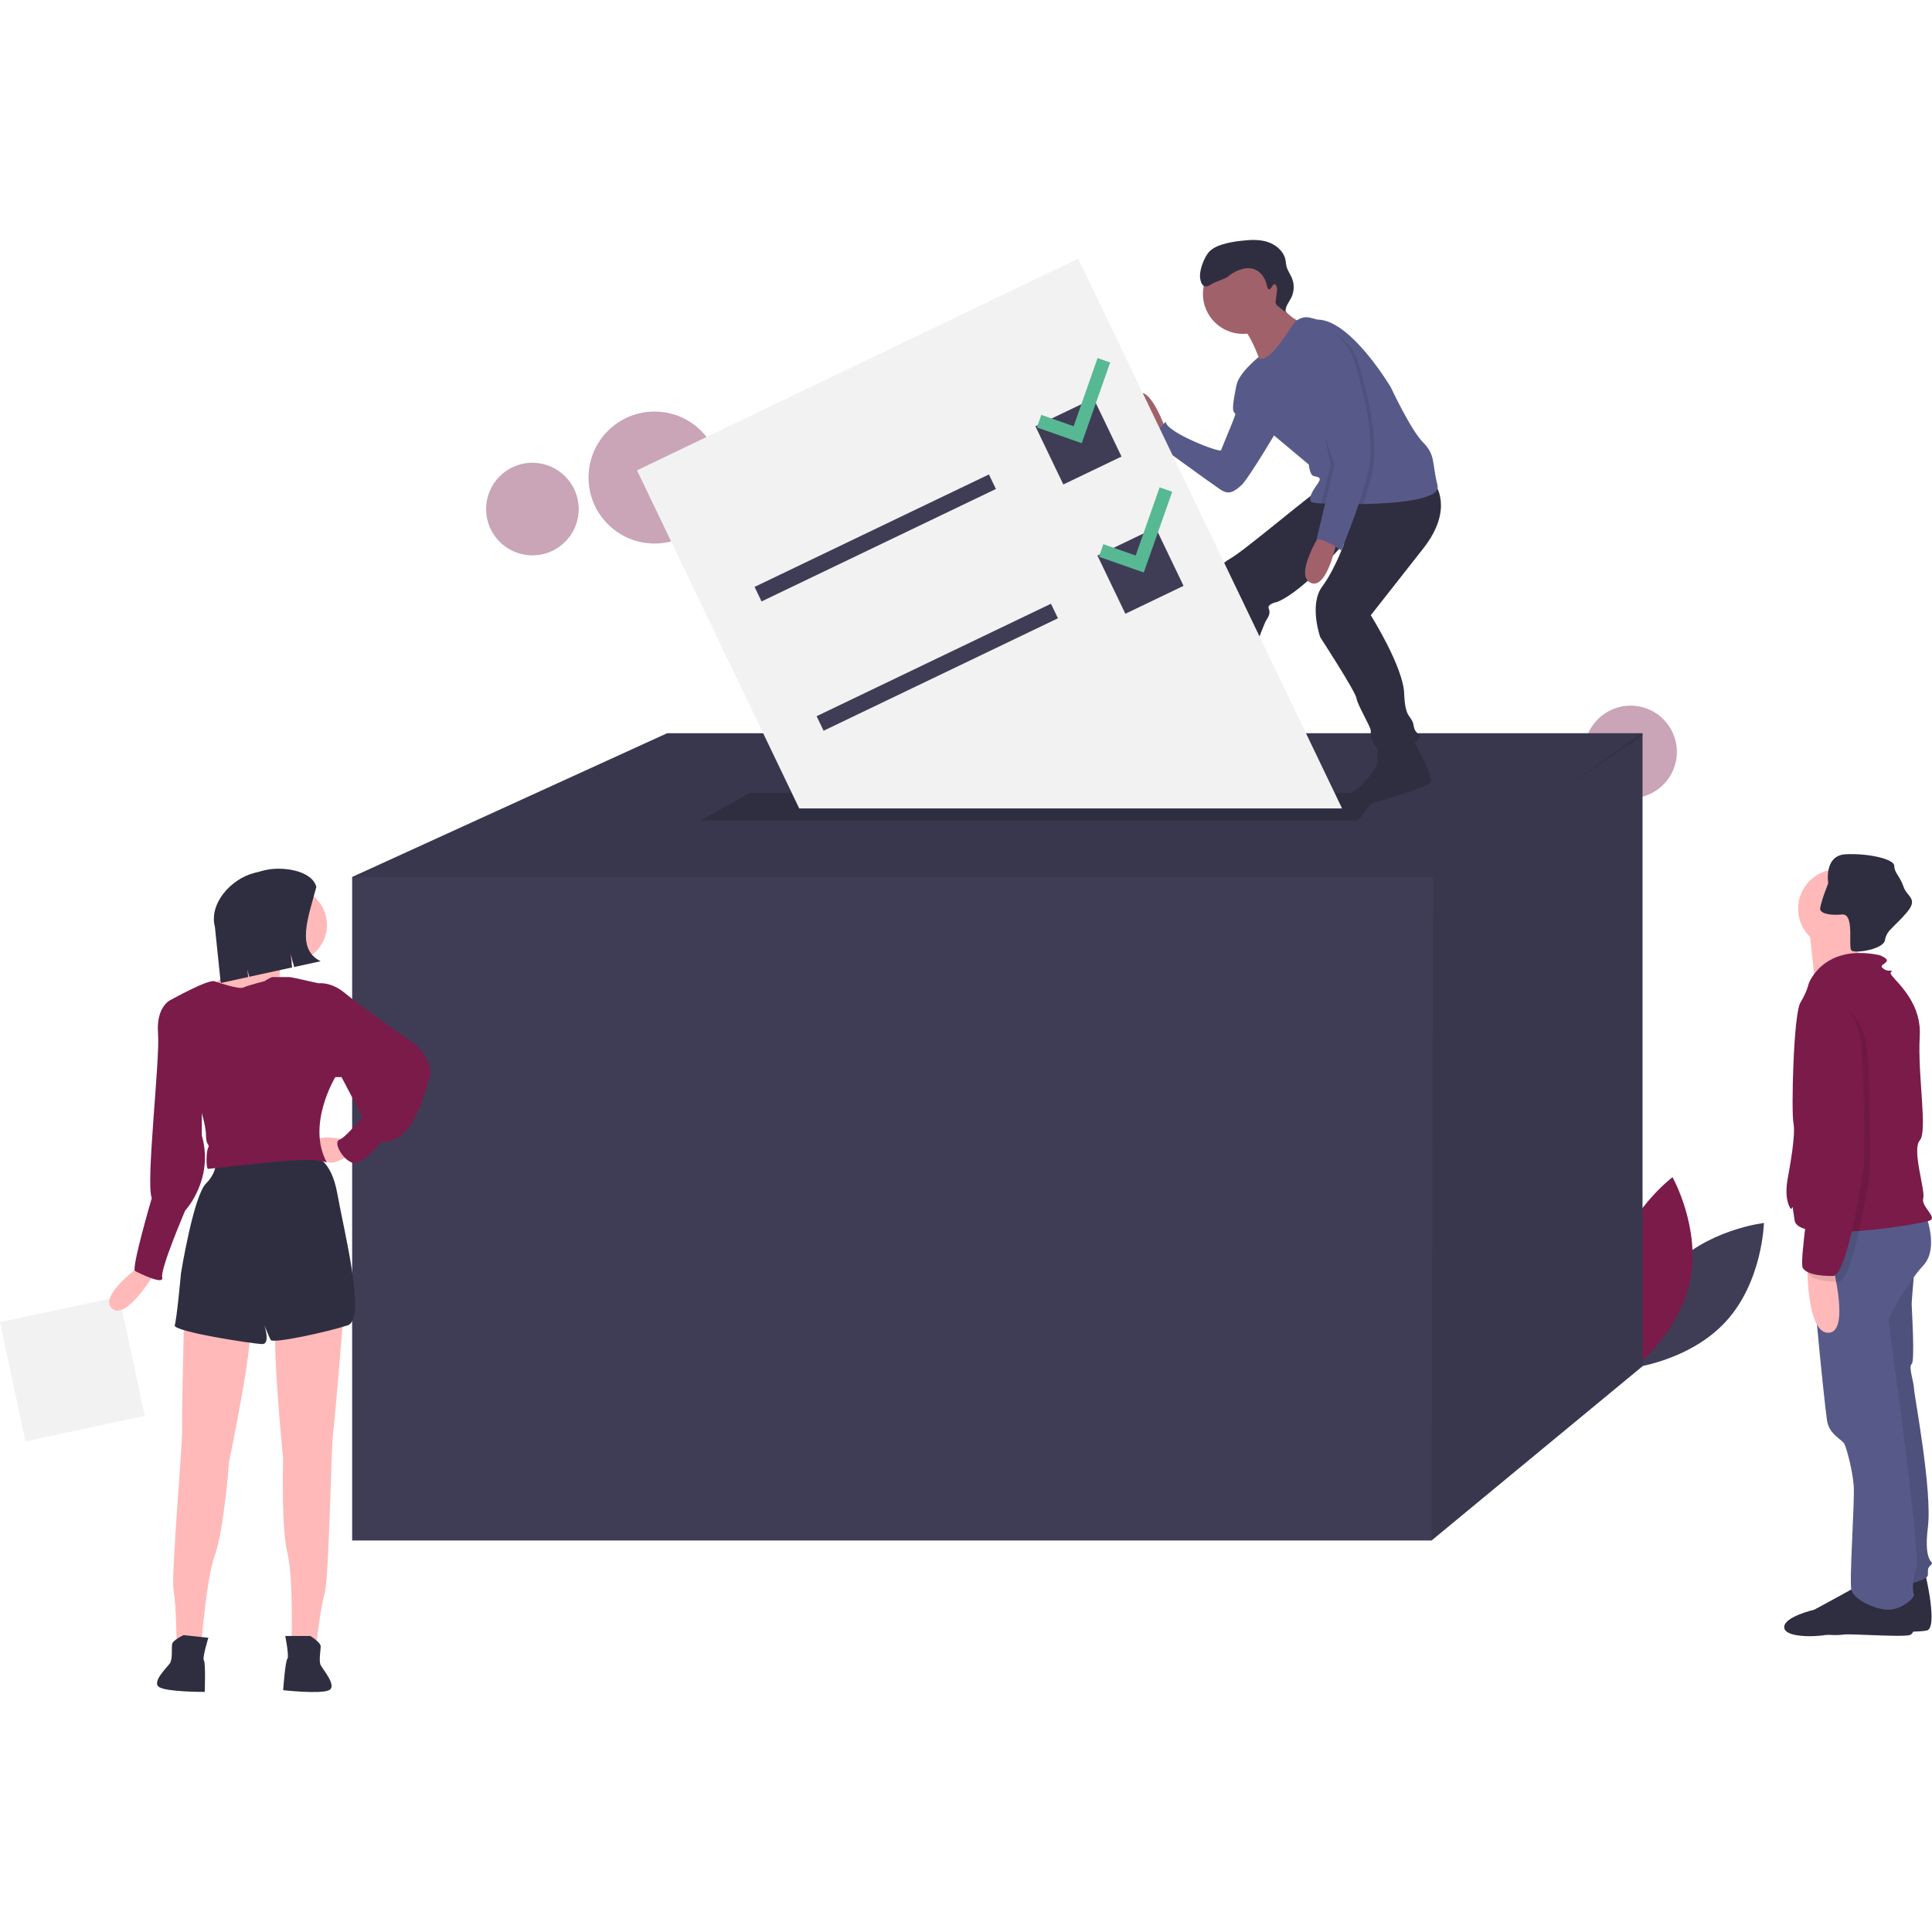
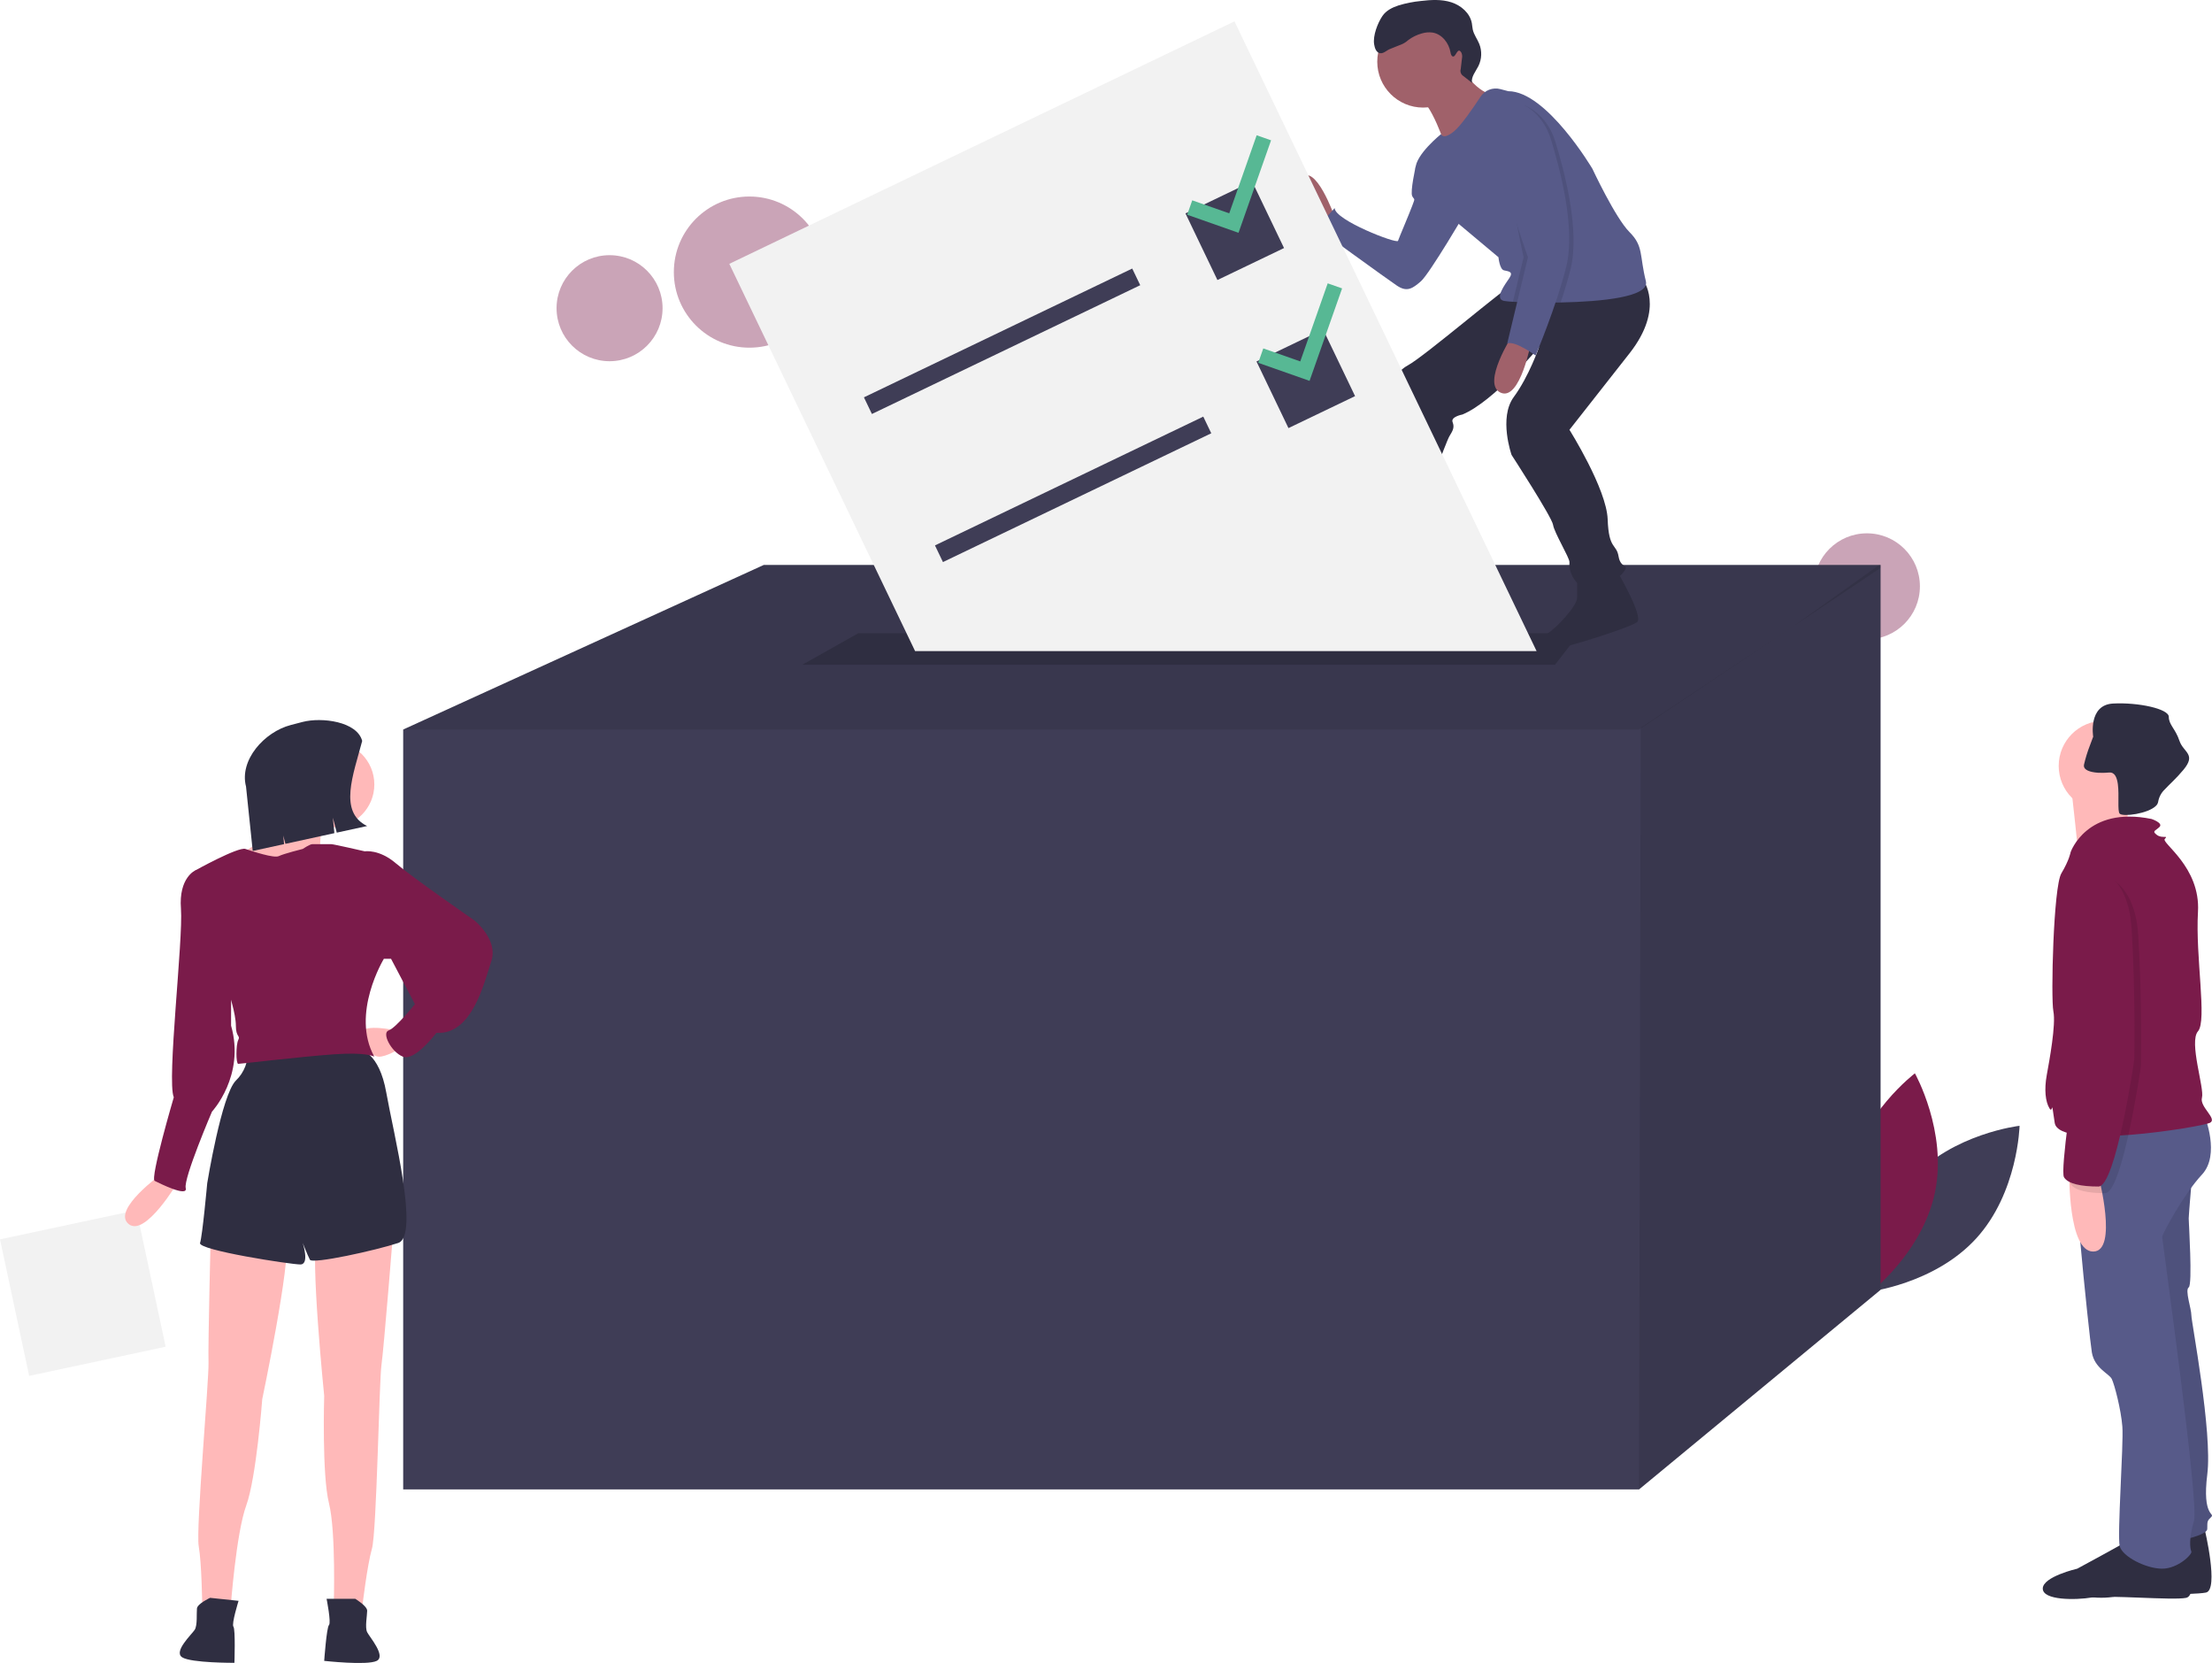
- <svg xmlns="http://www.w3.org/2000/svg" data-name="Layer 1" width="200" height="200" viewBox="0 0 914.817 687.575">
+ <svg xmlns="http://www.w3.org/2000/svg" data-name="Layer 1" width="914.817" height="687.575" viewBox="0 0 914.817 687.575">
  <circle cx="772.098" cy="242.425" r="21.92" fill="#7a1b4a" opacity="0.4" />
  <circle cx="309.93" cy="112.501" r="31.248" fill="#7a1b4a" opacity="0.4" />
  <circle cx="252.098" cy="127.425" r="21.92" fill="#7a1b4a" opacity="0.4" />
  <path d="M933.049,593.762c-17.32,18.962-17.949,46.584-17.949,46.584s27.453-3.122,44.773-22.084,17.949-46.584,17.949-46.584S950.369,574.8,933.049,593.762Z" transform="translate(-142.5916 -106.2126)" fill="#3f3d56" />
  <path d="M942.833,599.218c-5.241,25.141-27.272,41.815-27.272,41.815s-13.534-24.088-8.293-49.229S934.54,549.989,934.54,549.989,948.074,574.077,942.833,599.218Z" transform="translate(-142.5916 -106.2126)" fill="#7a1b4a" />
  <polygon points="777.746 233.581 777.746 533.289 677.843 615.818 166.746 615.818 166.746 301.631 315.876 233.581 777.746 233.581" fill="#3f3d56" />
  <polygon points="777.746 233.581 777.746 234.782 741.882 258.788 677.843 301.631 166.746 301.631 315.876 233.581 777.746 233.581" opacity="0.1" />
  <polygon points="777.746 233.581 777.746 533.289 677.843 615.818 678.567 300.907 741.882 258.788 777.167 233.581 777.746 233.581" opacity="0.1" />
  <polygon points="643.094 274.845 331.803 274.845 354.969 261.814 653.23 261.814 643.094 274.845" fill="#2f2e41" />
  <path d="M1054.352,738.332s6.035,25.236.549,26.334-32.368.743-38.952,1.84-20.299-.743-20.299-5.681,14.264-8.229,14.264-8.229,20.299-10.972,20.847-11.521S1054.352,738.332,1054.352,738.332Z" transform="translate(-142.5916 -106.2126)" fill="#2f2e41" />
  <path d="M1049.415,589.657s-1.646,18.653-1.646,20.299,1.646,27.431,0,28.528,1.097,8.778,1.097,11.521,8.778,48.278,6.583,65.834,3.292,15.91,1.646,17.556-1.646,1.646-1.646,4.938-17.556,6.035-17.556,6.035L1018.692,623.123l9.875-36.209Z" transform="translate(-142.5916 -106.2126)" fill="#575a89" />
  <path d="M1049.415,589.657s-1.646,18.653-1.646,20.299,1.646,27.431,0,28.528,1.097,8.778,1.097,11.521,8.778,48.278,6.583,65.834,3.292,15.91,1.646,17.556-1.646,1.646-1.646,4.938-17.556,6.035-17.556,6.035L1018.692,623.123l9.875-36.209Z" transform="translate(-142.5916 -106.2126)" opacity="0.1" />
  <path d="M1046.672,746.013s5.486,19.75,0,20.847-32.368-1.257-38.952-.16-20.299,1.257-20.299-3.681,14.264-8.229,14.264-8.229,20.299-10.972,20.847-11.521S1046.672,746.013,1046.672,746.013Z" transform="translate(-142.5916 -106.2126)" fill="#2f2e41" />
  <path d="M1054.352,567.713s6.583,15.91-1.097,24.139-16.458,24.688-16.458,25.785,15.361,110.272,13.167,117.404-1.646,11.521-1.097,12.618-5.486,7.132-12.07,7.132-16.458-4.938-17.556-9.326,1.646-42.243,1.097-49.375-3.292-17.556-4.389-19.75-7.132-4.389-8.229-10.972-9.875-90.522-7.132-93.265S1054.352,567.713,1054.352,567.713Z" transform="translate(-142.5916 -106.2126)" fill="#575a89" />
  <circle cx="870.066" cy="316.665" r="18.653" fill="#ffb9b9" />
  <path d="M1024.178,432.204s-3.84,20.299-1.097,22.493-20.847,5.486-20.847,5.486-2.743-26.882-3.292-29.625S1024.178,432.204,1024.178,432.204Z" transform="translate(-142.5916 -106.2126)" fill="#ffb9b9" />
  <path d="M998.942,458.538s6.583-19.202,33.466-13.715c0,0,4.938,1.646,3.292,3.292s-3.292,1.646-1.097,3.292,4.938,0,3.292,1.646,14.813,11.521,13.715,30.174,3.84,44.986,0,49.375,2.743,23.59,1.646,27.431,6.583,8.778,3.292,10.424-62.542,11.521-64.188,0-.549-3.292-2.194-6.035-2.194-7.681-1.097-13.715,3.84-20.847,2.743-26.334,0-51.57,3.292-57.056S998.942,458.538,998.942,458.538Z" transform="translate(-142.5916 -106.2126)" fill="#7a1b4a" />
  <path d="M1010.463,592.4s8.229,31.271-2.194,31.271-9.875-32.368-9.875-32.368Z" transform="translate(-142.5916 -106.2126)" fill="#ffb9b9" />
  <path d="M1004.428,422.878c0,1.591,2.304,2.6,5.876,2.831h.005a29.891,29.891,0,0,0,4.543-.088c2.282-.208,3.226,1.937,3.615,4.767.636,4.669-.252,11.214.773,12.24,1.415,1.415,11.735-.005,14.961-3.215a2.981,2.981,0,0,0,.949-1.723,9.166,9.166,0,0,1,2.754-5.119c1.904-2.079,4.614-4.383,7.67-8.048,5.486-6.583,0-7.132-1.646-12.07s-4.389-6.583-4.389-9.875-12.618-6.035-23.042-5.486-8.229,13.715-8.229,13.715-.62,1.591-1.361,3.643a57.214,57.214,0,0,0-2.436,7.911A3.986,3.986,0,0,0,1004.428,422.878Z" transform="translate(-142.5916 -106.2126)" fill="#2f2e41" />
  <path d="M1006.623,466.767s18.653-1.097,20.299,26.334,1.097,53.216,1.097,53.764-7.681,52.667-14.813,52.667-12.618-1.097-14.264-3.84,4.389-42.243,4.389-42.243,2.743-41.695-1.646-54.862S996.748,468.413,1006.623,466.767Z" transform="translate(-142.5916 -106.2126)" opacity="0.1" />
  <path d="M1003.88,464.024s18.653-1.097,20.299,26.334,1.097,53.216,1.097,53.764-7.681,52.667-14.813,52.667-12.618-1.097-14.264-3.84,4.389-42.243,4.389-42.243,2.743-41.695-1.646-54.862S994.004,465.67,1003.88,464.024Z" transform="translate(-142.5916 -106.2126)" fill="#7a1b4a" />
  <path d="M694.573,195.854s-8.129-23.032-14-15.806,9.032,19.419,9.032,19.419Z" transform="translate(-142.5916 -106.2126)" fill="#a0616a" />
  <path d="M732.96,173.273,728.07,175.086s-2.336,10.381-1.432,12.188,1.355.452,0,4.065-5.419,13.097-5.871,14.452-26.194-8.581-26.194-13.548c0,0-5.419,6.323-8.129,7.677,0,0,29.807,21.677,33.871,24.387s6.323,1.355,9.935-1.806,18.968-29.355,18.968-29.355Z" transform="translate(-142.5916 -106.2126)" fill="#575a89" />
  <path d="M719.863,333.596s.452,4.968,1.355,5.419,7.677,11.742,0,14-12.194,1.355-14,2.258-33.419,2.71-33.871-2.258,15.355-5.871,15.355-5.871,14.452-9.484,16.71-14.452S719.863,333.596,719.863,333.596Z" transform="translate(-142.5916 -106.2126)" fill="#2f2e41" />
  <path d="M811.541,342.628s10.839,18.516,8.129,20.774-29.099,10.487-32.968,10.839c-4.968.452-8.581-3.613-4.516-5.871s12.645-11.742,12.645-14.903v-8.129Z" transform="translate(-142.5916 -106.2126)" fill="#2f2e41" />
  <path d="M821.928,221.596s9.484,11.742-5.419,30.71L791.67,283.919s15.355,24.387,15.806,37.032,3.613,9.935,4.516,15.355,4.968,2.71,1.806,6.774-14.903,7.677-18.516,4.516a11.196,11.196,0,0,1-3.613-9.032c0-1.806-6.323-12.194-6.774-15.355s-17.161-28.903-17.161-28.903-5.419-15.355.903-23.936,10.501-20.75,10.501-20.75-18.63,22.557-31.726,27.976c0,0-4.968.903-4.065,3.161s0,3.613-1.355,5.871-10.839,28.452-14,35.226-1.806,10.839-5.419,13.097-19.871.452-19.871-1.806,2.258-8.129,3.613-11.29,12.194-39.742,11.29-46.065.452-14.903,7.226-18.516,41.097-32.968,42.903-32.968S821.928,221.596,821.928,221.596Z" transform="translate(-142.5916 -106.2126)" fill="#2f2e41" />
  <circle cx="588.562" cy="25.512" r="18.968" fill="#a0616a" />
  <path d="M746.509,133.531s5.871,10.387,13.097,11.742-18.968,22.129-18.968,22.129-6.323-19.871-11.742-20.774S746.509,133.531,746.509,133.531Z" transform="translate(-142.5916 -106.2126)" fill="#a0616a" />
  <path d="M727.992,175.983c0,5.871,17.613,22.581,17.613,22.581l16.71,14s.452,4.968,2.258,5.419,4.065.452,2.258,3.161-6.323,8.581-2.258,9.484a33.199,33.199,0,0,0,3.699.352c1.084.063,2.357.122,3.789.176,3.342.117,7.524.194,12.054.163q1.931-.007,3.929-.045c17.076-.339,36.856-2.303,35.239-8.775-2.71-10.839-.903-14.452-6.774-20.323s-15.355-26.194-15.355-26.194-18.968-32.065-34.774-32.065l-3.283-.863a7.519,7.519,0,0,0-8.206,3.152c-3.17,4.828-8.17,12.081-11.092,14.42-4.516,3.613-5.221,1.021-5.221,1.021S727.992,170.112,727.992,175.983Z" transform="translate(-142.5916 -106.2126)" fill="#575a89" />
  <path d="M768.186,244.628s-13.097,20.323-4.968,23.936,12.645-21.226,12.645-21.226Z" transform="translate(-142.5916 -106.2126)" fill="#a0616a" />
  <path d="M743.554,129.582c-.728-.092-.958-1.01-1.081-1.734-.656-3.874-3.543-7.548-7.422-8.173a10.51,10.51,0,0,0-4.422.356,16.779,16.779,0,0,0-5.674,2.793,9.36,9.36,0,0,1-2.836,1.781c-.712.209-3.734,1.553-4.44,1.78-1.552.5-2.837,2.125-4.436,1.803-1.53-.308-2.111-2.155-2.356-3.696-.56-3.51,1.449-8.748,3.447-11.688,1.516-2.231,4.081-3.515,6.646-4.351a47.752,47.752,0,0,1,9.218-1.832c4.219-.498,8.589-.763,12.632.541s7.725,4.494,8.48,8.675c.157.871.187,1.763.379,2.627.47,2.107,1.864,3.878,2.677,5.878a11.319,11.319,0,0,1-.345,9.176c-1.126,2.265-3.084,4.441-2.662,6.935l-3.485-2.748a2.531,2.531,0,0,1-1.163-2.962l.507-4.364a3.84,3.84,0,0,0-.226-2.359C745.441,125.314,744.768,129.735,743.554,129.582Z" transform="translate(-142.5916 -106.2126)" fill="#2f2e41" />
  <path d="M776.315,213.467l-4.254,17.69c4.29.154,9.967.235,15.983.117,1.517-4.552,2.967-9.299,4.078-13.743,4.065-16.258-2.71-41.097-6.323-52.839s-12.645-14.903-12.645-14.903a41.185,41.185,0,0,0-10.387,5.419C756.896,159.273,776.315,213.467,776.315,213.467Z" transform="translate(-142.5916 -106.2126)" opacity="0.1" />
  <path d="M772.702,212.564l-4.43,18.417c1.084.063,2.357.122,3.789.176,3.342.117,7.524.194,12.054.163,1.63-4.837,3.207-9.94,4.394-14.691,4.065-16.258-2.71-41.097-6.323-52.839s-11.516,1.129-11.516,1.129,3.161-7.677-2.71-3.613S772.702,212.564,772.702,212.564Z" transform="translate(-142.5916 -106.2126)" opacity="0.1" />
  <path d="M771.347,148.886s9.032,3.161,12.645,14.903,10.387,36.581,6.323,52.839S777.67,253.209,777.67,253.209s-8.581-6.323-11.742-4.968l8.581-35.677S755.089,158.37,760.96,154.305A41.185,41.185,0,0,1,771.347,148.886Z" transform="translate(-142.5916 -106.2126)" fill="#575a89" />
  <polygon points="635.488 269.199 510.541 8.828 301.62 109.085 378.456 269.199 635.488 269.199" fill="#f2f2f2" />
  <rect x="495.48" y="243.491" width="123.081" height="7.639" transform="translate(-194.7588 159.1223) rotate(-25.6354)" fill="#3f3d56" />
  <rect x="524.86" y="304.714" width="123.081" height="7.639" transform="translate(-218.3543 177.8595) rotate(-25.6354)" fill="#3f3d56" />
  <rect x="637.968" y="186.326" width="30.558" height="30.558" transform="translate(-165.5124 196.2548) rotate(-25.6354)" fill="#3f3d56" />
  <rect x="667.347" y="247.548" width="30.558" height="30.558" transform="translate(-189.1079 214.9919) rotate(-25.6354)" fill="#3f3d56" />
  <polygon points="519.718 55.924 508.372 88.206 493.077 82.83 490.984 88.785 512.214 96.246 525.672 58.017 519.718 55.924" fill="#57b894" />
  <polygon points="549.097 117.146 537.751 149.428 522.457 144.053 520.364 150.007 541.593 157.468 555.052 119.239 549.097 117.146" fill="#57b894" />
  <g id="b6a4aa65-5bff-4dd4-a595-827386906092" data-name="woman">
    <rect x="147.984" y="611.967" width="57.724" height="57.724" transform="translate(341.0645 1124.364) rotate(167.9424)" fill="#f2f2f2" />
-     <path id="ac286760-ef31-4470-8aba-995faff60c3b-5466" data-name="right hand" d="M209.53,591.492s-20.734,14.81-13.823,20.734,20.734-17.772,20.734-17.772Z" transform="translate(-142.5916 -106.2126)" fill="#ffb9b9" />
-     <path id="ad0ee0d5-d520-47bd-bca9-706ef112ee3c-5467" data-name="left leg" d="M305.302,614.201s-3.949,49.367-4.937,56.279-1.975,69.114-3.949,76.025-3.949,23.696-3.949,23.696H280.619s.987-30.608-1.975-42.456-1.975-44.43-1.975-44.43-5.924-58.253-2.962-66.152S305.302,614.201,305.302,614.201Z" transform="translate(-142.5916 -106.2126)" fill="#ffb9b9" />
-     <path id="a2d865fc-f989-4a0f-bdfe-5d1a04b5cb09-5468" data-name="left shoe" d="M289.505,767.239s4.937,2.962,4.937,4.937-.987,6.911,0,8.886,7.899,9.873,3.949,11.848-21.722,0-21.722,0,.987-13.823,1.975-14.81-.987-10.861-.987-10.861Z" transform="translate(-142.5916 -106.2126)" fill="#2f2e41" />
-     <path id="a5afd73e-dc2f-49f8-bb76-01b6bc8ff4ec-5469" data-name="right leg" d="M229.826,612.991s-1.254,49.509-.998,56.486-5.291,68.94-4.053,76.02,1.44,23.98,1.44,23.98l11.783,1.244s2.231-30.542,6.42-42.014,6.627-43.978,6.627-43.978,12.006-57.31,9.889-65.476S229.826,612.991,229.826,612.991Z" transform="translate(-142.5916 -106.2126)" fill="#ffb9b9" />
-     <path id="bae9c969-98bd-41cd-ab49-dced4866e2f9-5470" data-name="right shoe" d="M229.472,766.842s-5.22,2.427-5.428,4.391.256,6.977-.933,8.837-8.891,8.99-5.171,11.368,21.602,2.28,21.602,2.28.469-13.85-.409-14.936,2.122-10.697,2.122-10.697Z" transform="translate(-142.5916 -106.2126)" fill="#2f2e41" />
-     <path id="efa1face-c8d6-4f61-8a17-c81461288bfc-5471" data-name="pants" d="M291.479,540.15s7.899.987,10.861,17.772,13.823,59.241,4.937,62.203-35.544,8.886-36.532,6.911-2.962-6.911-2.962-6.911,2.962,8.886-.987,8.886-42.456-5.924-41.468-8.886,2.962-24.684,2.962-24.684,5.924-36.532,11.848-42.456a16.192,16.192,0,0,0,4.937-12.835Z" transform="translate(-142.5916 -106.2126)" fill="#2f2e41" />
-     <path id="ba787e0e-2496-4127-9664-864bc1f1b460-5472" data-name="left hand" d="M306.29,532.251s-12.835-2.962-14.81.987,4.937,9.873,7.899,9.873,7.899-2.962,7.899-2.962Z" transform="translate(-142.5916 -106.2126)" fill="#ffb9b9" />
+     <path id="ac286760-ef31-4470-8aba-995faff60c3b-5169" data-name="right hand" d="M209.53,591.492s-20.734,14.81-13.823,20.734,20.734-17.772,20.734-17.772Z" transform="translate(-142.5916 -106.2126)" fill="#ffb9b9" />
+     <path id="ad0ee0d5-d520-47bd-bca9-706ef112ee3c-5170" data-name="left leg" d="M305.302,614.201s-3.949,49.367-4.937,56.279-1.975,69.114-3.949,76.025-3.949,23.696-3.949,23.696H280.619s.987-30.608-1.975-42.456-1.975-44.43-1.975-44.43-5.924-58.253-2.962-66.152S305.302,614.201,305.302,614.201Z" transform="translate(-142.5916 -106.2126)" fill="#ffb9b9" />
+     <path id="a2d865fc-f989-4a0f-bdfe-5d1a04b5cb09-5171" data-name="left shoe" d="M289.505,767.239s4.937,2.962,4.937,4.937-.987,6.911,0,8.886,7.899,9.873,3.949,11.848-21.722,0-21.722,0,.987-13.823,1.975-14.81-.987-10.861-.987-10.861Z" transform="translate(-142.5916 -106.2126)" fill="#2f2e41" />
+     <path id="a5afd73e-dc2f-49f8-bb76-01b6bc8ff4ec-5172" data-name="right leg" d="M229.826,612.991s-1.254,49.509-.998,56.486-5.291,68.94-4.053,76.02,1.44,23.98,1.44,23.98l11.783,1.244s2.231-30.542,6.42-42.014,6.627-43.978,6.627-43.978,12.006-57.31,9.889-65.476S229.826,612.991,229.826,612.991Z" transform="translate(-142.5916 -106.2126)" fill="#ffb9b9" />
+     <path id="bae9c969-98bd-41cd-ab49-dced4866e2f9-5173" data-name="right shoe" d="M229.472,766.842s-5.22,2.427-5.428,4.391.256,6.977-.933,8.837-8.891,8.99-5.171,11.368,21.602,2.28,21.602,2.28.469-13.85-.409-14.936,2.122-10.697,2.122-10.697Z" transform="translate(-142.5916 -106.2126)" fill="#2f2e41" />
+     <path id="efa1face-c8d6-4f61-8a17-c81461288bfc-5174" data-name="pants" d="M291.479,540.15s7.899.987,10.861,17.772,13.823,59.241,4.937,62.203-35.544,8.886-36.532,6.911-2.962-6.911-2.962-6.911,2.962,8.886-.987,8.886-42.456-5.924-41.468-8.886,2.962-24.684,2.962-24.684,5.924-36.532,11.848-42.456a16.192,16.192,0,0,0,4.937-12.835Z" transform="translate(-142.5916 -106.2126)" fill="#2f2e41" />
+     <path id="ba787e0e-2496-4127-9664-864bc1f1b460-5175" data-name="left hand" d="M306.29,532.251s-12.835-2.962-14.81.987,4.937,9.873,7.899,9.873,7.899-2.962,7.899-2.962Z" transform="translate(-142.5916 -106.2126)" fill="#ffb9b9" />
    <circle id="af432612-84fe-4a80-a474-ad6710b59c23" data-name="head" cx="137.04" cy="324.342" r="17.772" fill="#ffb9b9" />
-     <path id="fc691572-079c-4ac7-a111-0c7206f484e6-5473" data-name="neck" d="M276.669,443.39s-2.962,13.823-.987,13.823-14.81,8.886-14.81,8.886l-12.835-1.975-3.949-5.924s20.734-13.823,20.734-21.722S276.669,443.39,276.669,443.39Z" transform="translate(-142.5916 -106.2126)" fill="#ffb9b9" />
-     <path id="a377c2ac-5aad-4dd5-94e4-d6887260be3a-5474" data-name="upper body" d="M267.783,457.213s2.962-1.975,3.949-1.975h7.899c.987,0,13.823,2.962,13.823,2.962l7.899,44.43s-13.823,22.709-3.949,40.481c0,0-2.962-1.975-16.785-.987s-38.506,3.949-39.494,3.949-.987-7.899,0-9.873-.987-.987-.987-5.924-2.962-13.823-2.962-13.823l-13.823-50.355s17.772-9.873,20.734-8.886,11.848,3.949,13.823,2.962S267.783,457.213,267.783,457.213Z" transform="translate(-142.5916 -106.2126)" fill="#7a1b4a" />
-     <path id="fd50713a-8150-4e39-832b-91f38638a5e4-5475" data-name="left arm" d="M290.492,459.188l2.962-.987s5.924-.987,12.835,4.937S338.872,486.833,338.872,486.833s9.873,7.899,6.911,16.785-7.899,30.608-22.709,29.62c0,0-8.886,11.848-13.823,9.873s-8.886-9.873-5.924-10.861,10.861-10.861,10.861-10.861l-9.873-18.76h-2.962l-10.861-5.924Z" transform="translate(-142.5916 -106.2126)" fill="#7a1b4a" />
-     <path id="a85ddca5-281c-4897-a8aa-82a4133bac02-5476" data-name="right arm" d="M231.251,465.112l-7.899.987s-6.911,2.962-5.924,15.797-5.924,71.089-2.962,78c0,0-9.873,33.57-7.899,34.557s13.823,6.911,12.835,2.962,10.861-31.595,10.861-31.595,13.823-14.81,7.899-35.544V513.491Z" transform="translate(-142.5916 -106.2126)" fill="#7a1b4a" />
-     <path id="eb14ef5a-0bc4-48da-8b11-b0e113a7ef46-5477" data-name="hair" d="M294.423,447.737l-12.552,2.734-1.613-6.18.62,6.397L260.629,455.099l-.89-3.412.342,3.531-12.969,2.825-2.774-26.632c-2.852-10.928,7.558-22.576,18.486-25.428l4.848-1.265c8.027-2.095,22.617-.19,24.711,7.836C288.717,426.549,282.466,441.89,294.423,447.737Z" transform="translate(-142.5916 -106.2126)" fill="#2f2e41" />
+     <path id="fc691572-079c-4ac7-a111-0c7206f484e6-5176" data-name="neck" d="M276.669,443.39s-2.962,13.823-.987,13.823-14.81,8.886-14.81,8.886l-12.835-1.975-3.949-5.924s20.734-13.823,20.734-21.722S276.669,443.39,276.669,443.39Z" transform="translate(-142.5916 -106.2126)" fill="#ffb9b9" />
+     <path id="a377c2ac-5aad-4dd5-94e4-d6887260be3a-5177" data-name="upper body" d="M267.783,457.213s2.962-1.975,3.949-1.975h7.899c.987,0,13.823,2.962,13.823,2.962l7.899,44.43s-13.823,22.709-3.949,40.481c0,0-2.962-1.975-16.785-.987s-38.506,3.949-39.494,3.949-.987-7.899,0-9.873-.987-.987-.987-5.924-2.962-13.823-2.962-13.823l-13.823-50.355s17.772-9.873,20.734-8.886,11.848,3.949,13.823,2.962S267.783,457.213,267.783,457.213Z" transform="translate(-142.5916 -106.2126)" fill="#7a1b4a" />
+     <path id="fd50713a-8150-4e39-832b-91f38638a5e4-5178" data-name="left arm" d="M290.492,459.188l2.962-.987s5.924-.987,12.835,4.937S338.872,486.833,338.872,486.833s9.873,7.899,6.911,16.785-7.899,30.608-22.709,29.62c0,0-8.886,11.848-13.823,9.873s-8.886-9.873-5.924-10.861,10.861-10.861,10.861-10.861l-9.873-18.76h-2.962l-10.861-5.924Z" transform="translate(-142.5916 -106.2126)" fill="#7a1b4a" />
+     <path id="a85ddca5-281c-4897-a8aa-82a4133bac02-5179" data-name="right arm" d="M231.251,465.112l-7.899.987s-6.911,2.962-5.924,15.797-5.924,71.089-2.962,78c0,0-9.873,33.57-7.899,34.557s13.823,6.911,12.835,2.962,10.861-31.595,10.861-31.595,13.823-14.81,7.899-35.544V513.491Z" transform="translate(-142.5916 -106.2126)" fill="#7a1b4a" />
+     <path id="eb14ef5a-0bc4-48da-8b11-b0e113a7ef46-5180" data-name="hair" d="M294.423,447.737l-12.552,2.734-1.613-6.18.62,6.397L260.629,455.099l-.89-3.412.342,3.531-12.969,2.825-2.774-26.632c-2.852-10.928,7.558-22.576,18.486-25.428l4.848-1.265c8.027-2.095,22.617-.19,24.711,7.836C288.717,426.549,282.466,441.89,294.423,447.737Z" transform="translate(-142.5916 -106.2126)" fill="#2f2e41" />
  </g>
</svg>
